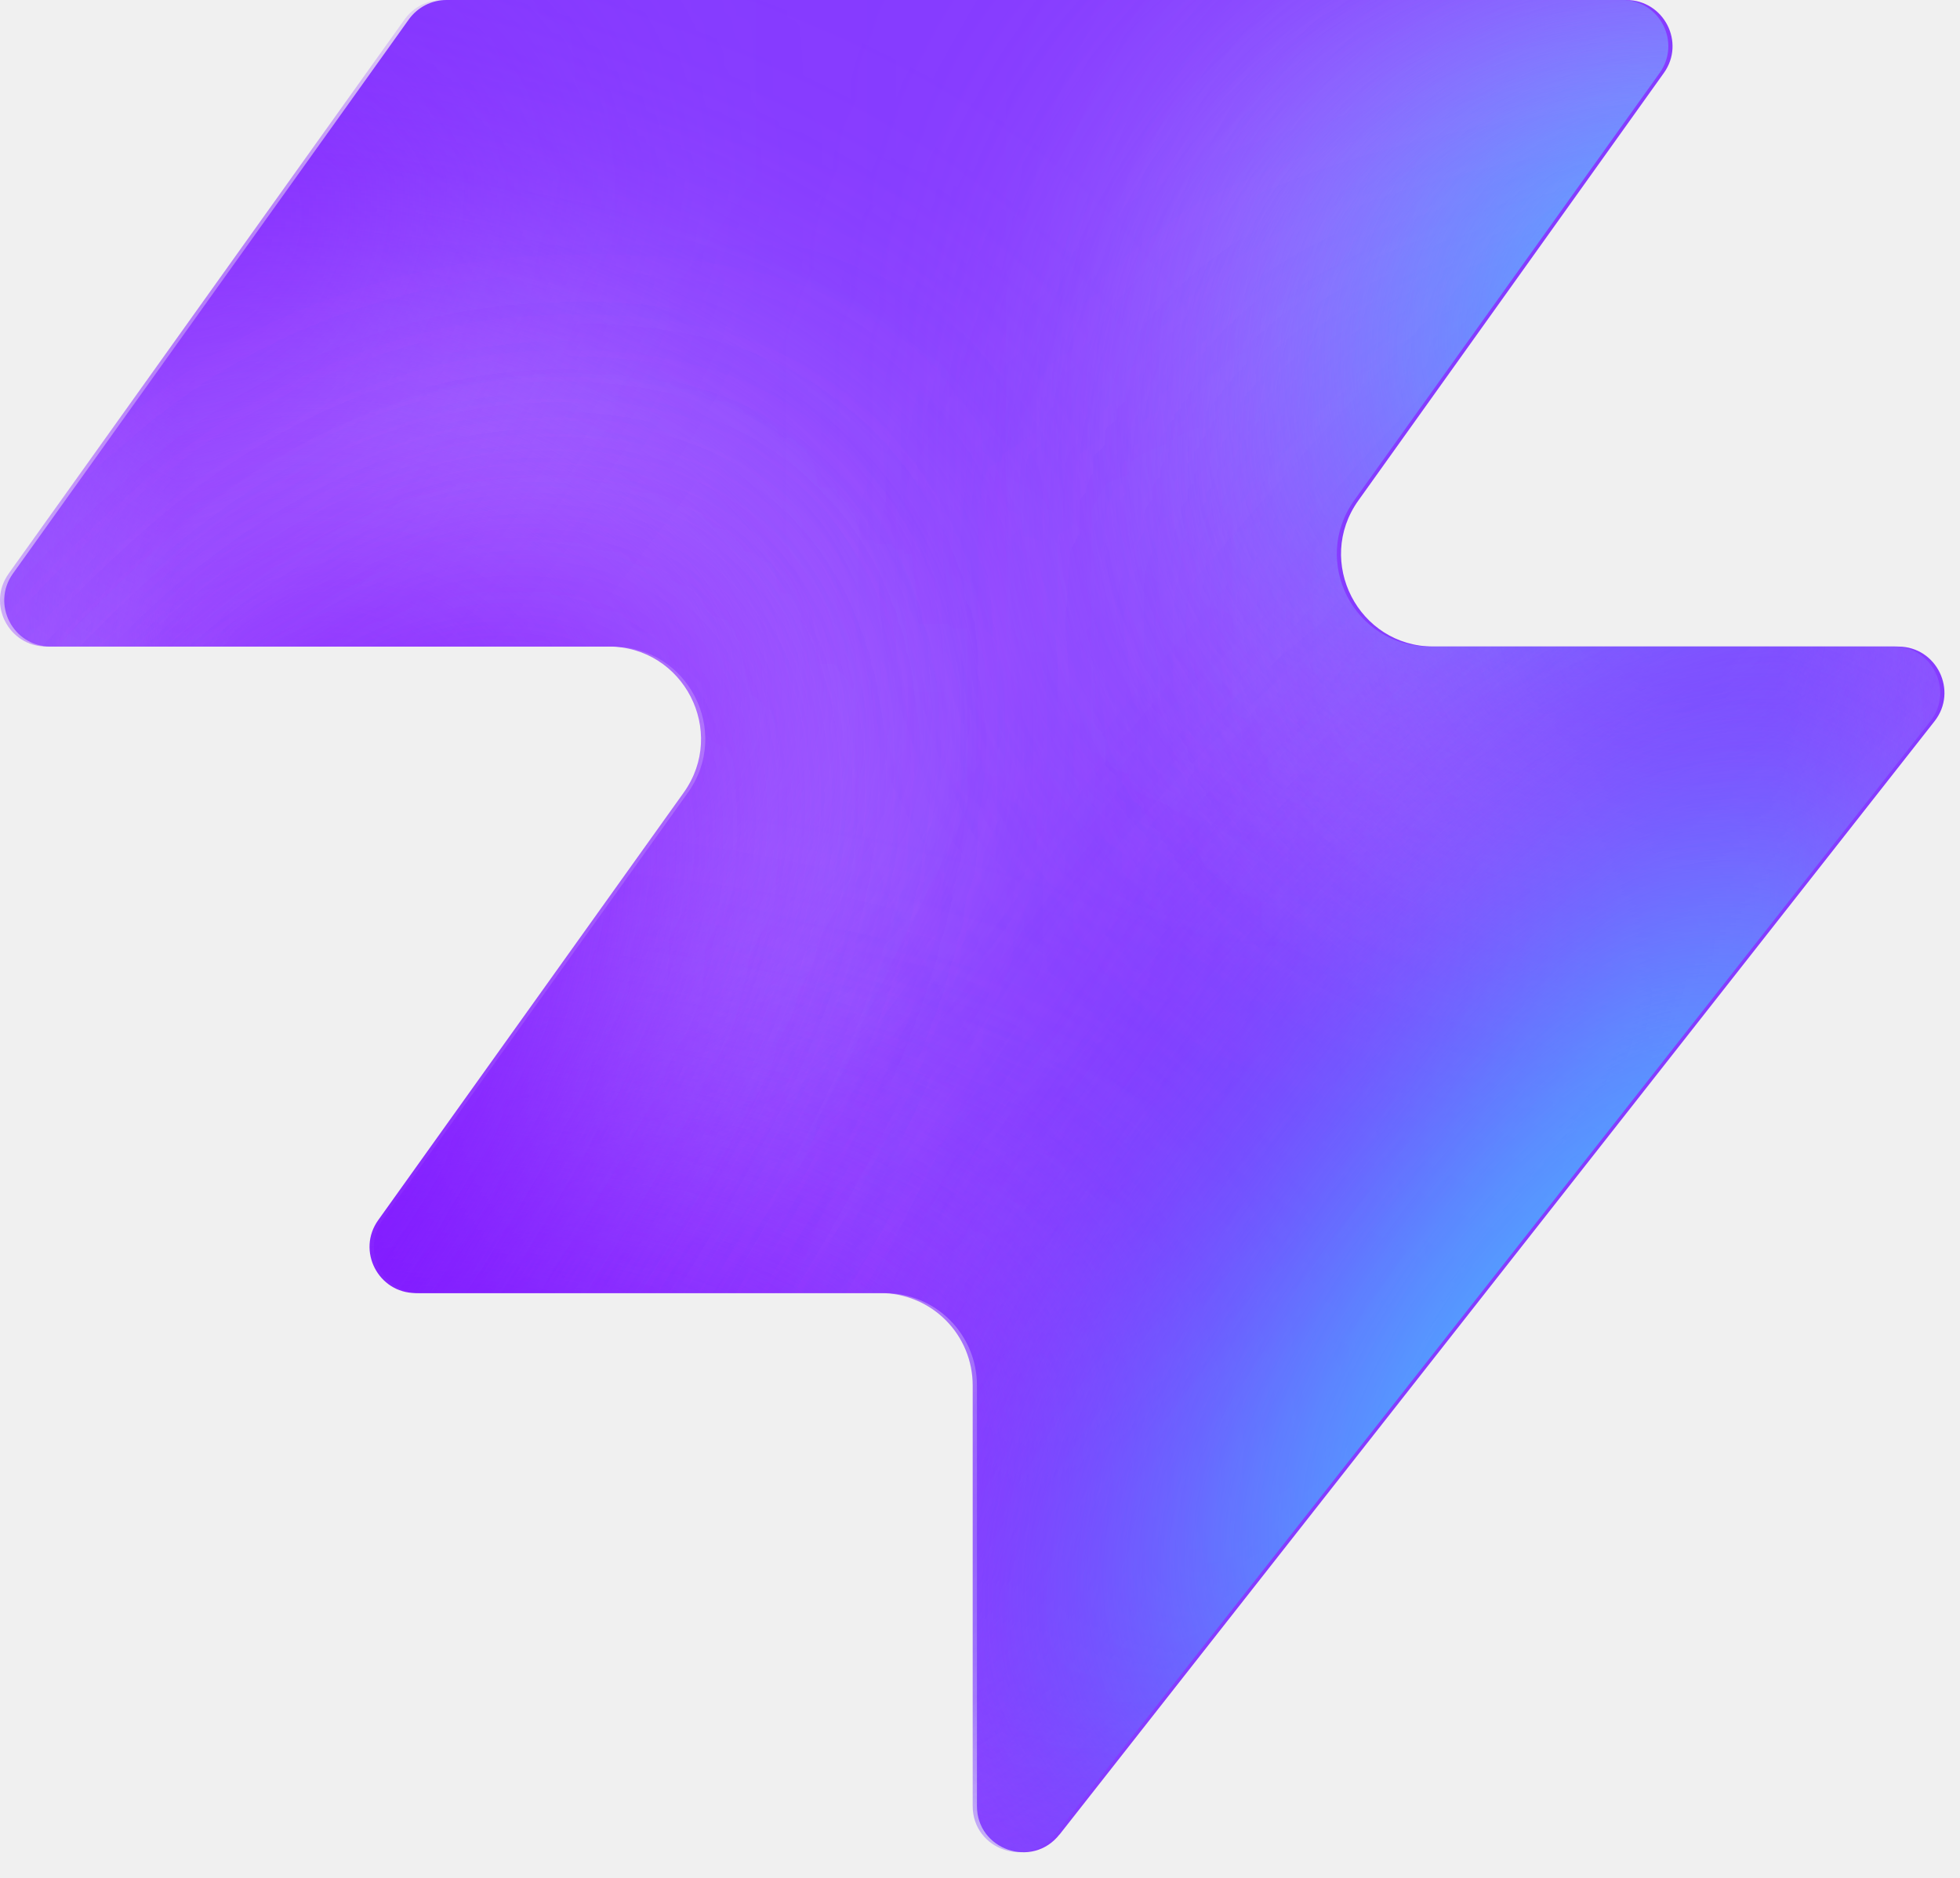
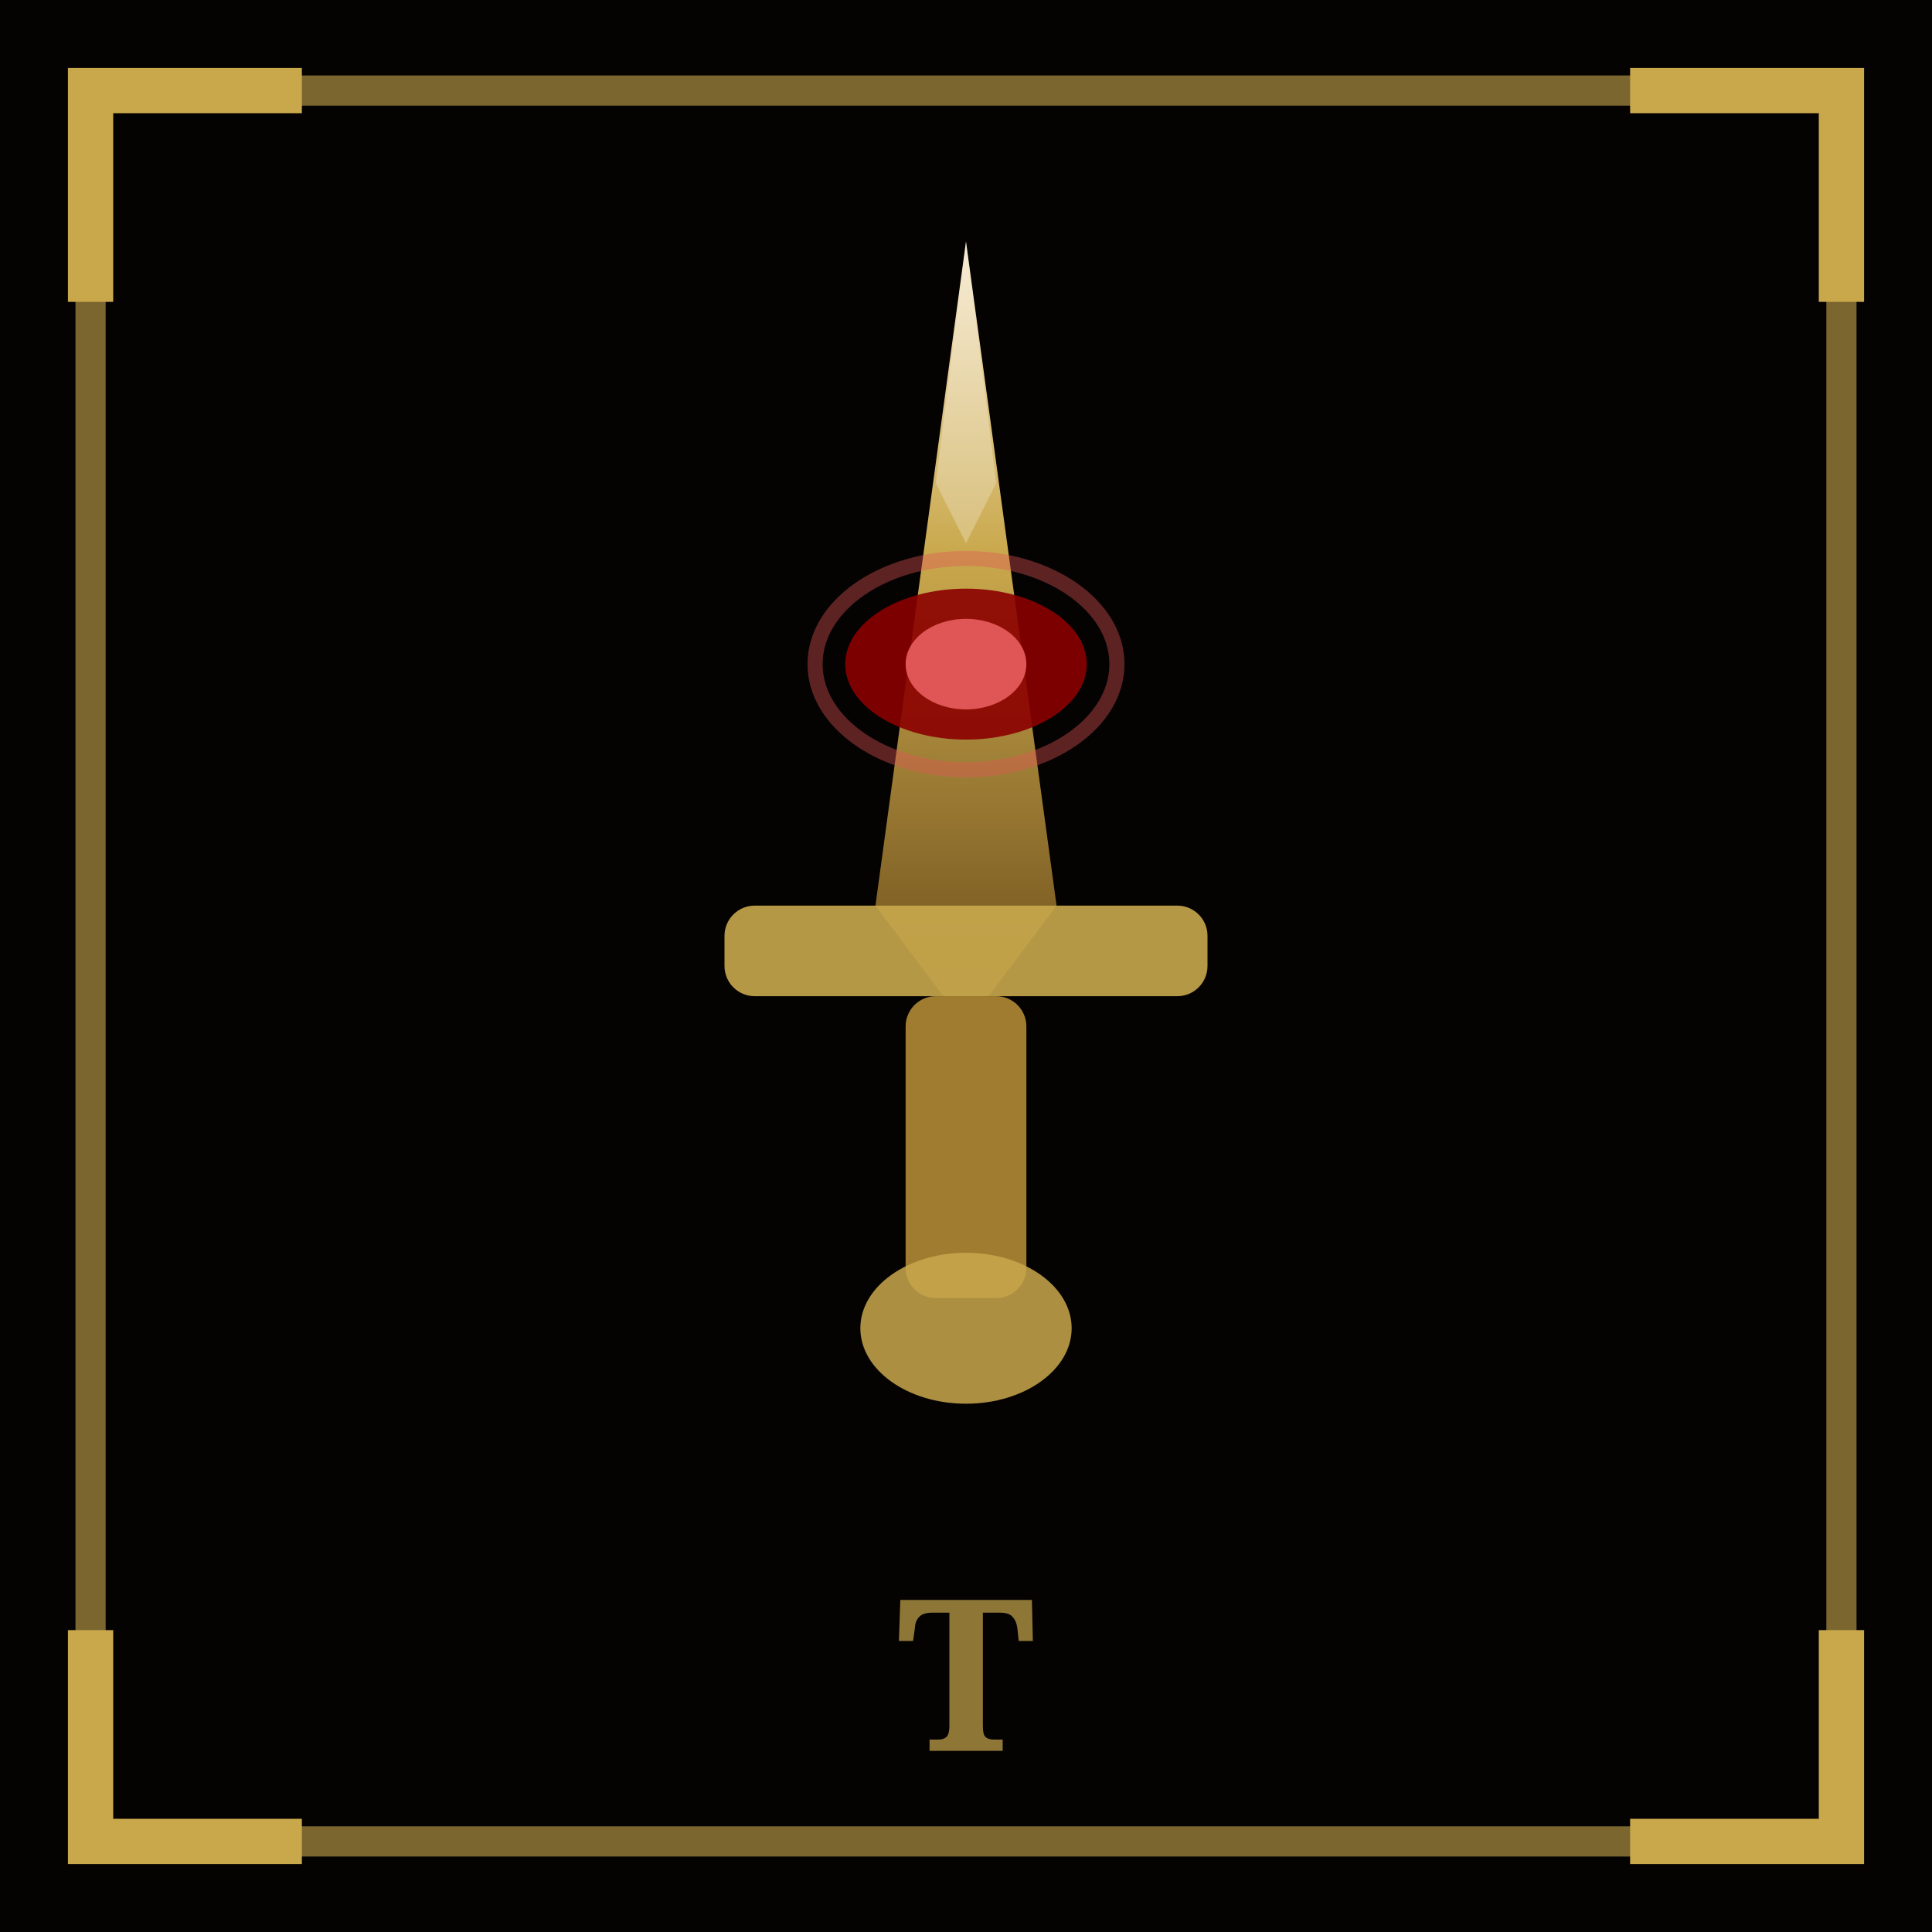
- <svg xmlns="http://www.w3.org/2000/svg" width="48" height="46" fill="none" viewBox="0 0 48 46">
-   <path fill="#863bff" d="M25.946 44.938c-.664.845-2.021.375-2.021-.698V33.937a2.26 2.26 0 0 0-2.262-2.262H10.287c-.92 0-1.456-1.04-.92-1.788l7.48-10.471c1.07-1.497 0-3.578-1.842-3.578H1.237c-.92 0-1.456-1.04-.92-1.788L10.013.474c.214-.297.556-.474.92-.474h28.894c.92 0 1.456 1.04.92 1.788l-7.48 10.471c-1.07 1.498 0 3.579 1.842 3.579h11.377c.943 0 1.473 1.088.89 1.83L25.947 44.94z" style="fill:#863bff;fill:color(display-p3 .525 .23 1);fill-opacity:1" />
-   <mask id="a" width="48" height="46" x="0" y="0" maskUnits="userSpaceOnUse" style="mask-type:alpha">
-     <path fill="#000" d="M25.842 44.938c-.664.844-2.021.375-2.021-.698V33.937a2.26 2.26 0 0 0-2.262-2.262H10.183c-.92 0-1.456-1.04-.92-1.788l7.48-10.471c1.07-1.498 0-3.579-1.842-3.579H1.133c-.92 0-1.456-1.04-.92-1.787L9.91.473c.214-.297.556-.474.92-.474h28.894c.92 0 1.456 1.04.92 1.788l-7.48 10.471c-1.07 1.498 0 3.578 1.842 3.578h11.377c.943 0 1.473 1.088.89 1.832L25.843 44.94z" style="fill:#000;fill-opacity:1" />
-   </mask>
-   <g mask="url(#a)">
-     <g filter="url(#b)">
-       <ellipse cx="5.508" cy="14.704" fill="#ede6ff" rx="5.508" ry="14.704" style="fill:#ede6ff;fill:color(display-p3 .927 .903 1);fill-opacity:1" transform="matrix(.00324 1 1 -.00324 -4.47 31.516)" />
-     </g>
-     <g filter="url(#c)">
-       <ellipse cx="10.399" cy="29.851" fill="#ede6ff" rx="10.399" ry="29.851" style="fill:#ede6ff;fill:color(display-p3 .927 .903 1);fill-opacity:1" transform="matrix(.00324 1 1 -.00324 -39.328 7.883)" />
-     </g>
-     <g filter="url(#d)">
-       <ellipse cx="5.508" cy="30.487" fill="#7e14ff" rx="5.508" ry="30.487" style="fill:#7e14ff;fill:color(display-p3 .492 .077 1);fill-opacity:1" transform="rotate(89.814 -25.913 -14.639)scale(1 -1)" />
-     </g>
-     <g filter="url(#e)">
-       <ellipse cx="5.508" cy="30.599" fill="#7e14ff" rx="5.508" ry="30.599" style="fill:#7e14ff;fill:color(display-p3 .492 .077 1);fill-opacity:1" transform="rotate(89.814 -32.644 -3.334)scale(1 -1)" />
-     </g>
-     <g filter="url(#f)">
-       <ellipse cx="5.508" cy="30.599" fill="#7e14ff" rx="5.508" ry="30.599" style="fill:#7e14ff;fill:color(display-p3 .492 .077 1);fill-opacity:1" transform="matrix(.00324 1 1 -.00324 -34.34 30.47)" />
-     </g>
-     <g filter="url(#g)">
-       <ellipse cx="14.072" cy="22.078" fill="#ede6ff" rx="14.072" ry="22.078" style="fill:#ede6ff;fill:color(display-p3 .927 .903 1);fill-opacity:1" transform="rotate(93.35 24.506 48.493)scale(-1 1)" />
-     </g>
-     <g filter="url(#h)">
-       <ellipse cx="3.47" cy="21.501" fill="#7e14ff" rx="3.47" ry="21.501" style="fill:#7e14ff;fill:color(display-p3 .492 .077 1);fill-opacity:1" transform="rotate(89.009 28.708 47.59)scale(-1 1)" />
-     </g>
-     <g filter="url(#i)">
-       <ellipse cx="3.47" cy="21.501" fill="#7e14ff" rx="3.47" ry="21.501" style="fill:#7e14ff;fill:color(display-p3 .492 .077 1);fill-opacity:1" transform="rotate(89.009 28.708 47.59)scale(-1 1)" />
-     </g>
-     <g filter="url(#j)">
-       <ellipse cx=".387" cy="8.972" fill="#7e14ff" rx="4.407" ry="29.108" style="fill:#7e14ff;fill:color(display-p3 .492 .077 1);fill-opacity:1" transform="rotate(39.51 .387 8.972)" />
-     </g>
-     <g filter="url(#k)">
-       <ellipse cx="47.523" cy="-6.092" fill="#7e14ff" rx="4.407" ry="29.108" style="fill:#7e14ff;fill:color(display-p3 .492 .077 1);fill-opacity:1" transform="rotate(37.892 47.523 -6.092)" />
-     </g>
-     <g filter="url(#l)">
-       <ellipse cx="41.412" cy="6.333" fill="#47bfff" rx="5.971" ry="9.665" style="fill:#47bfff;fill:color(display-p3 .28 .748 1);fill-opacity:1" transform="rotate(37.892 41.412 6.333)" />
-     </g>
-     <g filter="url(#m)">
-       <ellipse cx="-1.879" cy="38.332" fill="#7e14ff" rx="4.407" ry="29.108" style="fill:#7e14ff;fill:color(display-p3 .492 .077 1);fill-opacity:1" transform="rotate(37.892 -1.88 38.332)" />
-     </g>
-     <g filter="url(#n)">
-       <ellipse cx="-1.879" cy="38.332" fill="#7e14ff" rx="4.407" ry="29.108" style="fill:#7e14ff;fill:color(display-p3 .492 .077 1);fill-opacity:1" transform="rotate(37.892 -1.88 38.332)" />
-     </g>
-     <g filter="url(#o)">
-       <ellipse cx="35.651" cy="29.907" fill="#7e14ff" rx="4.407" ry="29.108" style="fill:#7e14ff;fill:color(display-p3 .492 .077 1);fill-opacity:1" transform="rotate(37.892 35.651 29.907)" />
-     </g>
-     <g filter="url(#p)">
-       <ellipse cx="38.418" cy="32.4" fill="#47bfff" rx="5.971" ry="15.297" style="fill:#47bfff;fill:color(display-p3 .28 .748 1);fill-opacity:1" transform="rotate(37.892 38.418 32.4)" />
-     </g>
-   </g>
+ <svg xmlns="http://www.w3.org/2000/svg" viewBox="0 0 64 64" fill="none">
+   <rect width="64" height="64" fill="#050202" />
+   <rect x="3" y="3" width="58" height="58" stroke="#C9A84C" stroke-width="1" fill="none" opacity="0.6" />
+   <path d="M3 10 L3 3 L10 3" stroke="#C9A84C" stroke-width="1.5" fill="none" />
+   <path d="M54 3 L61 3 L61 10" stroke="#C9A84C" stroke-width="1.5" fill="none" />
+   <path d="M3 54 L3 61 L10 61" stroke="#C9A84C" stroke-width="1.5" fill="none" />
+   <path d="M54 61 L61 61 L61 54" stroke="#C9A84C" stroke-width="1.5" fill="none" />
+   <path d="M32 8 L35 30 L32 34 L29 30 Z" fill="url(#blade-gradient)" />
+   <rect x="24" y="30" width="16" height="3" rx="1" fill="#C9A84C" opacity="0.9" />
+   <rect x="30" y="33" width="4" height="10" rx="1" fill="#A07C30" />
+   <ellipse cx="32" cy="44" rx="3.5" ry="2.5" fill="#C9A84C" opacity="0.85" />
+   <path d="M32 8 L33 16 L32 18 L31 16 Z" fill="white" opacity="0.25" />
+   <ellipse cx="32" cy="22" rx="4" ry="2.5" fill="#8B0000" opacity="0.9" />
+   <ellipse cx="32" cy="22" rx="2" ry="1.5" fill="#e05555" />
+   <ellipse cx="32" cy="22" rx="5" ry="3.5" fill="none" stroke="#e05555" stroke-width="0.5" opacity="0.4" />
+   <text x="32" y="58" text-anchor="middle" font-family="serif" font-size="7" font-weight="700" letter-spacing="3" fill="#C9A84C" opacity="0.7">T</text>
  <defs>
-     <filter id="b" width="60.045" height="41.654" x="-19.77" y="16.149" color-interpolation-filters="sRGB" filterUnits="userSpaceOnUse">
-       <feFlood flood-opacity="0" result="BackgroundImageFix" />
-       <feBlend in="SourceGraphic" in2="BackgroundImageFix" result="shape" />
-       <feGaussianBlur result="effect1_foregroundBlur_2002_17158" stdDeviation="7.659" />
-     </filter>
-     <filter id="c" width="90.34" height="51.437" x="-54.613" y="-7.533" color-interpolation-filters="sRGB" filterUnits="userSpaceOnUse">
-       <feFlood flood-opacity="0" result="BackgroundImageFix" />
-       <feBlend in="SourceGraphic" in2="BackgroundImageFix" result="shape" />
-       <feGaussianBlur result="effect1_foregroundBlur_2002_17158" stdDeviation="7.659" />
-     </filter>
-     <filter id="d" width="79.355" height="29.4" x="-49.64" y="2.03" color-interpolation-filters="sRGB" filterUnits="userSpaceOnUse">
-       <feFlood flood-opacity="0" result="BackgroundImageFix" />
-       <feBlend in="SourceGraphic" in2="BackgroundImageFix" result="shape" />
-       <feGaussianBlur result="effect1_foregroundBlur_2002_17158" stdDeviation="4.596" />
-     </filter>
-     <filter id="e" width="79.579" height="29.4" x="-45.045" y="20.029" color-interpolation-filters="sRGB" filterUnits="userSpaceOnUse">
-       <feFlood flood-opacity="0" result="BackgroundImageFix" />
-       <feBlend in="SourceGraphic" in2="BackgroundImageFix" result="shape" />
-       <feGaussianBlur result="effect1_foregroundBlur_2002_17158" stdDeviation="4.596" />
-     </filter>
-     <filter id="f" width="79.579" height="29.4" x="-43.513" y="21.178" color-interpolation-filters="sRGB" filterUnits="userSpaceOnUse">
-       <feFlood flood-opacity="0" result="BackgroundImageFix" />
-       <feBlend in="SourceGraphic" in2="BackgroundImageFix" result="shape" />
-       <feGaussianBlur result="effect1_foregroundBlur_2002_17158" stdDeviation="4.596" />
-     </filter>
-     <filter id="g" width="74.749" height="58.852" x="15.756" y="-17.901" color-interpolation-filters="sRGB" filterUnits="userSpaceOnUse">
-       <feFlood flood-opacity="0" result="BackgroundImageFix" />
-       <feBlend in="SourceGraphic" in2="BackgroundImageFix" result="shape" />
-       <feGaussianBlur result="effect1_foregroundBlur_2002_17158" stdDeviation="7.659" />
-     </filter>
-     <filter id="h" width="61.377" height="25.362" x="23.548" y="2.284" color-interpolation-filters="sRGB" filterUnits="userSpaceOnUse">
-       <feFlood flood-opacity="0" result="BackgroundImageFix" />
-       <feBlend in="SourceGraphic" in2="BackgroundImageFix" result="shape" />
-       <feGaussianBlur result="effect1_foregroundBlur_2002_17158" stdDeviation="4.596" />
-     </filter>
-     <filter id="i" width="61.377" height="25.362" x="23.548" y="2.284" color-interpolation-filters="sRGB" filterUnits="userSpaceOnUse">
-       <feFlood flood-opacity="0" result="BackgroundImageFix" />
-       <feBlend in="SourceGraphic" in2="BackgroundImageFix" result="shape" />
-       <feGaussianBlur result="effect1_foregroundBlur_2002_17158" stdDeviation="4.596" />
-     </filter>
-     <filter id="j" width="56.045" height="63.649" x="-27.636" y="-22.853" color-interpolation-filters="sRGB" filterUnits="userSpaceOnUse">
-       <feFlood flood-opacity="0" result="BackgroundImageFix" />
-       <feBlend in="SourceGraphic" in2="BackgroundImageFix" result="shape" />
-       <feGaussianBlur result="effect1_foregroundBlur_2002_17158" stdDeviation="4.596" />
-     </filter>
-     <filter id="k" width="54.814" height="64.646" x="20.116" y="-38.415" color-interpolation-filters="sRGB" filterUnits="userSpaceOnUse">
-       <feFlood flood-opacity="0" result="BackgroundImageFix" />
-       <feBlend in="SourceGraphic" in2="BackgroundImageFix" result="shape" />
-       <feGaussianBlur result="effect1_foregroundBlur_2002_17158" stdDeviation="4.596" />
-     </filter>
-     <filter id="l" width="33.541" height="35.313" x="24.641" y="-11.323" color-interpolation-filters="sRGB" filterUnits="userSpaceOnUse">
-       <feFlood flood-opacity="0" result="BackgroundImageFix" />
-       <feBlend in="SourceGraphic" in2="BackgroundImageFix" result="shape" />
-       <feGaussianBlur result="effect1_foregroundBlur_2002_17158" stdDeviation="4.596" />
-     </filter>
-     <filter id="m" width="54.814" height="64.646" x="-29.286" y="6.009" color-interpolation-filters="sRGB" filterUnits="userSpaceOnUse">
-       <feFlood flood-opacity="0" result="BackgroundImageFix" />
-       <feBlend in="SourceGraphic" in2="BackgroundImageFix" result="shape" />
-       <feGaussianBlur result="effect1_foregroundBlur_2002_17158" stdDeviation="4.596" />
-     </filter>
-     <filter id="n" width="54.814" height="64.646" x="-29.286" y="6.009" color-interpolation-filters="sRGB" filterUnits="userSpaceOnUse">
-       <feFlood flood-opacity="0" result="BackgroundImageFix" />
-       <feBlend in="SourceGraphic" in2="BackgroundImageFix" result="shape" />
-       <feGaussianBlur result="effect1_foregroundBlur_2002_17158" stdDeviation="4.596" />
-     </filter>
-     <filter id="o" width="54.814" height="64.646" x="8.244" y="-2.416" color-interpolation-filters="sRGB" filterUnits="userSpaceOnUse">
-       <feFlood flood-opacity="0" result="BackgroundImageFix" />
-       <feBlend in="SourceGraphic" in2="BackgroundImageFix" result="shape" />
-       <feGaussianBlur result="effect1_foregroundBlur_2002_17158" stdDeviation="4.596" />
-     </filter>
-     <filter id="p" width="39.409" height="43.623" x="18.713" y="10.588" color-interpolation-filters="sRGB" filterUnits="userSpaceOnUse">
-       <feFlood flood-opacity="0" result="BackgroundImageFix" />
-       <feBlend in="SourceGraphic" in2="BackgroundImageFix" result="shape" />
-       <feGaussianBlur result="effect1_foregroundBlur_2002_17158" stdDeviation="4.596" />
-     </filter>
+     <linearGradient id="blade-gradient" x1="32" y1="8" x2="32" y2="34" gradientUnits="userSpaceOnUse">
+       <stop offset="0%" stop-color="#F5E6C8" />
+       <stop offset="40%" stop-color="#C9A84C" />
+       <stop offset="100%" stop-color="#6B4C1A" />
+     </linearGradient>
  </defs>
</svg>
